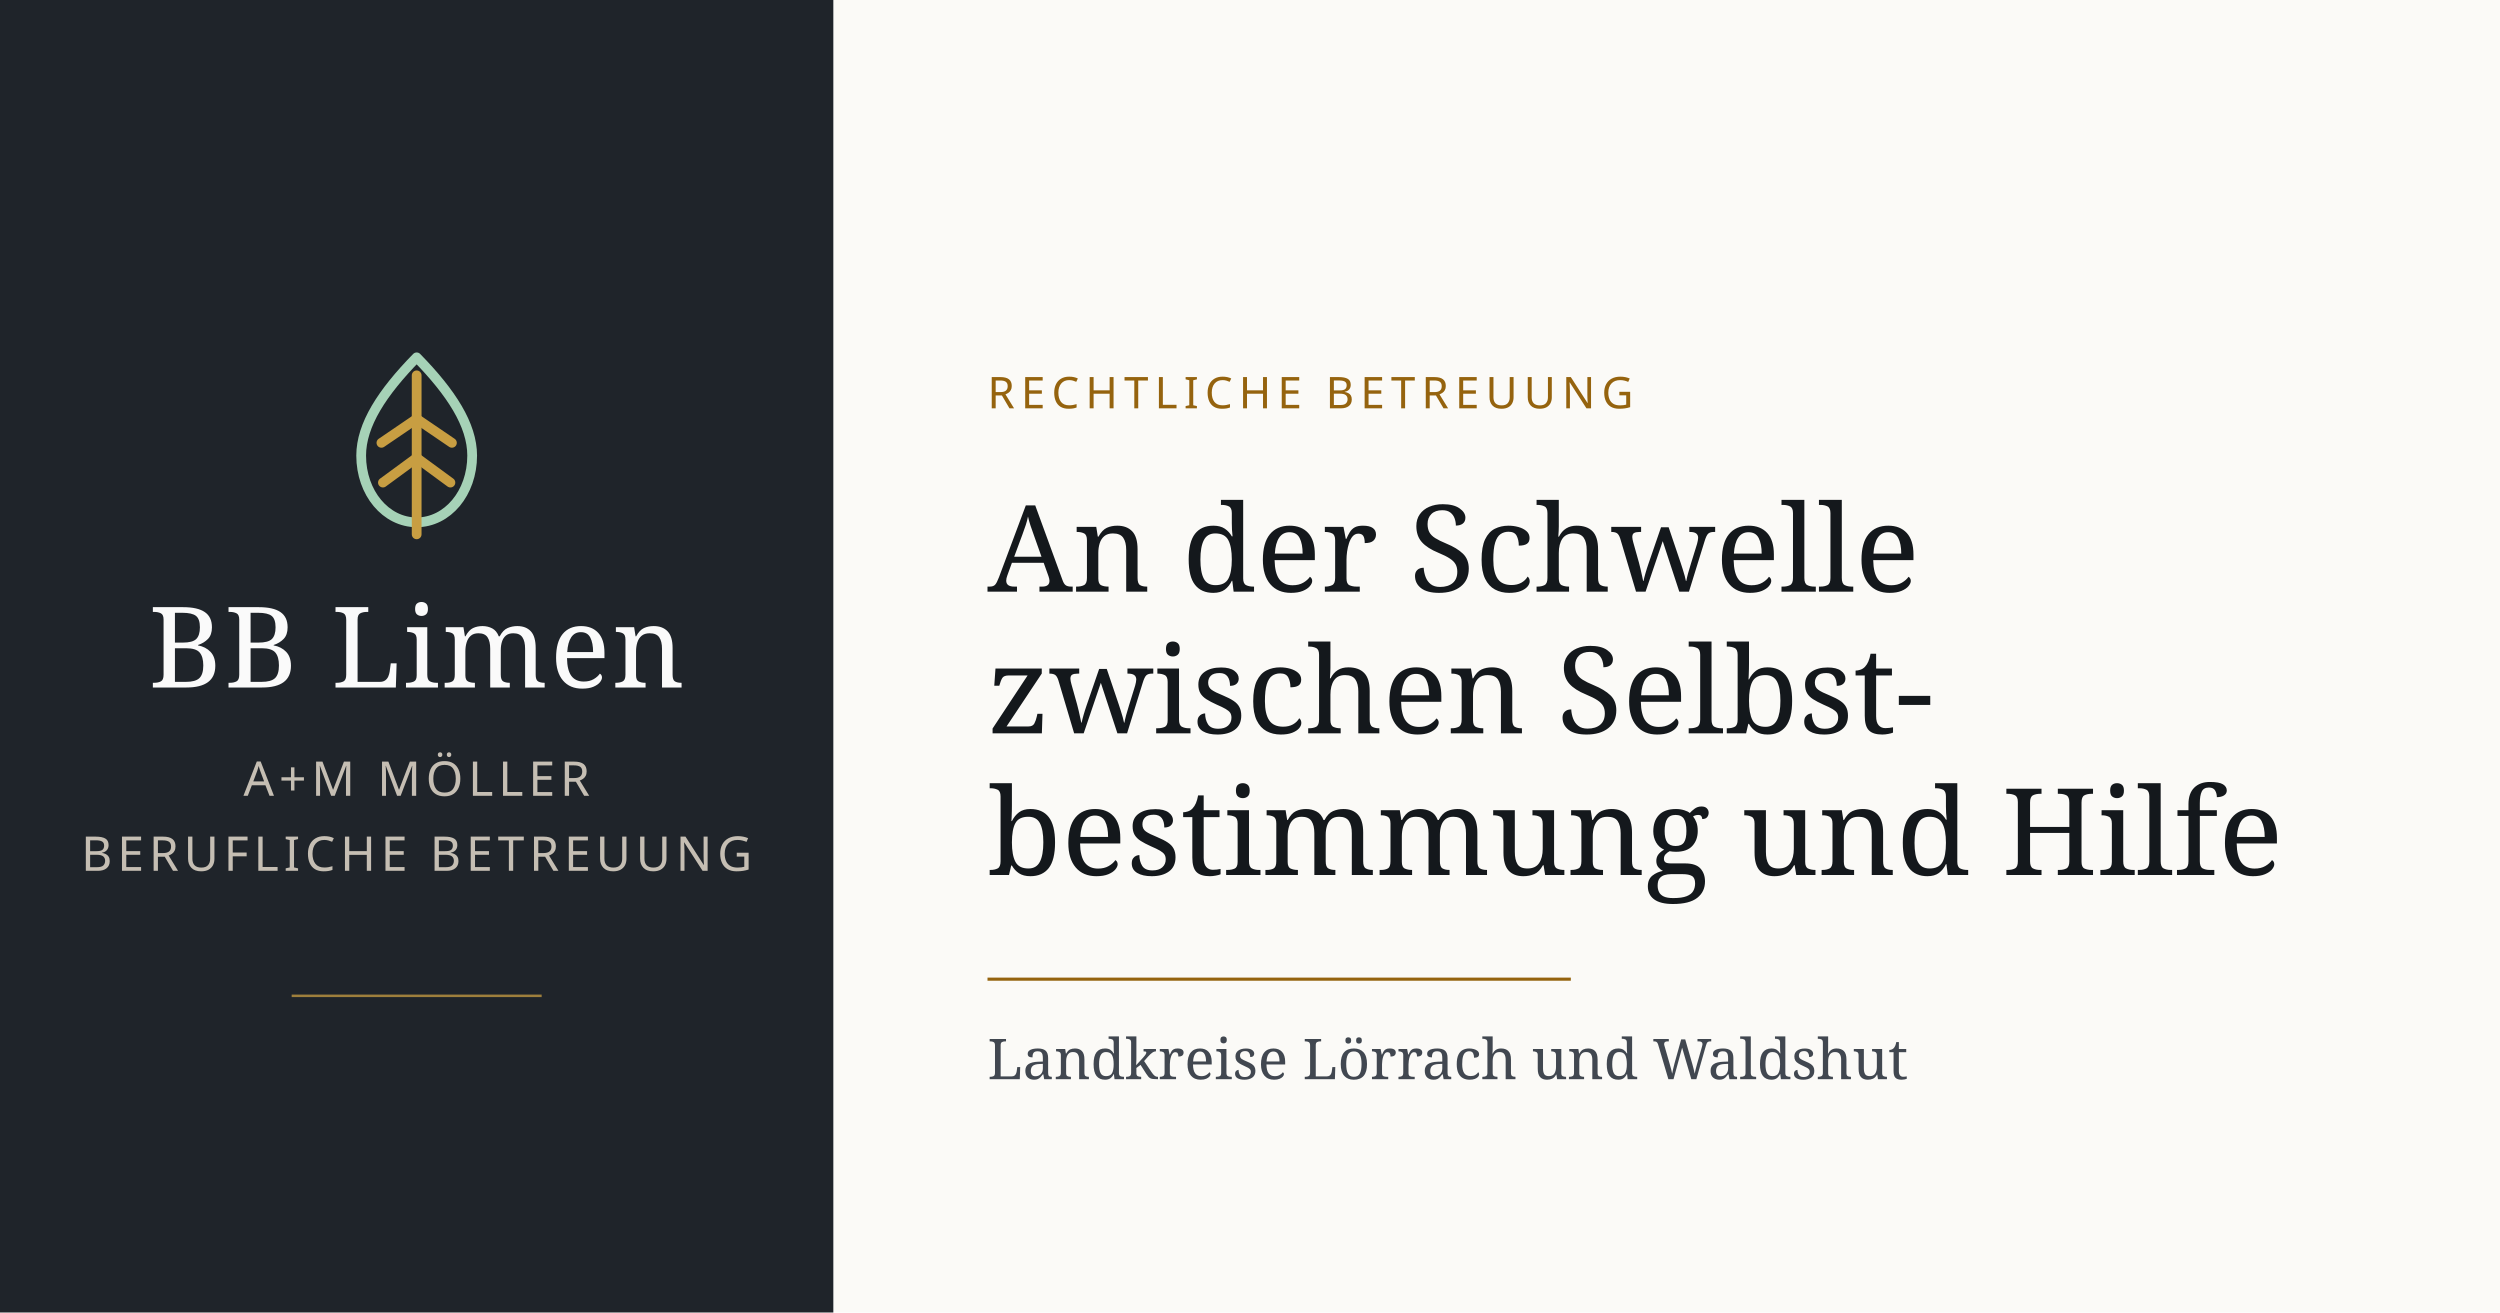
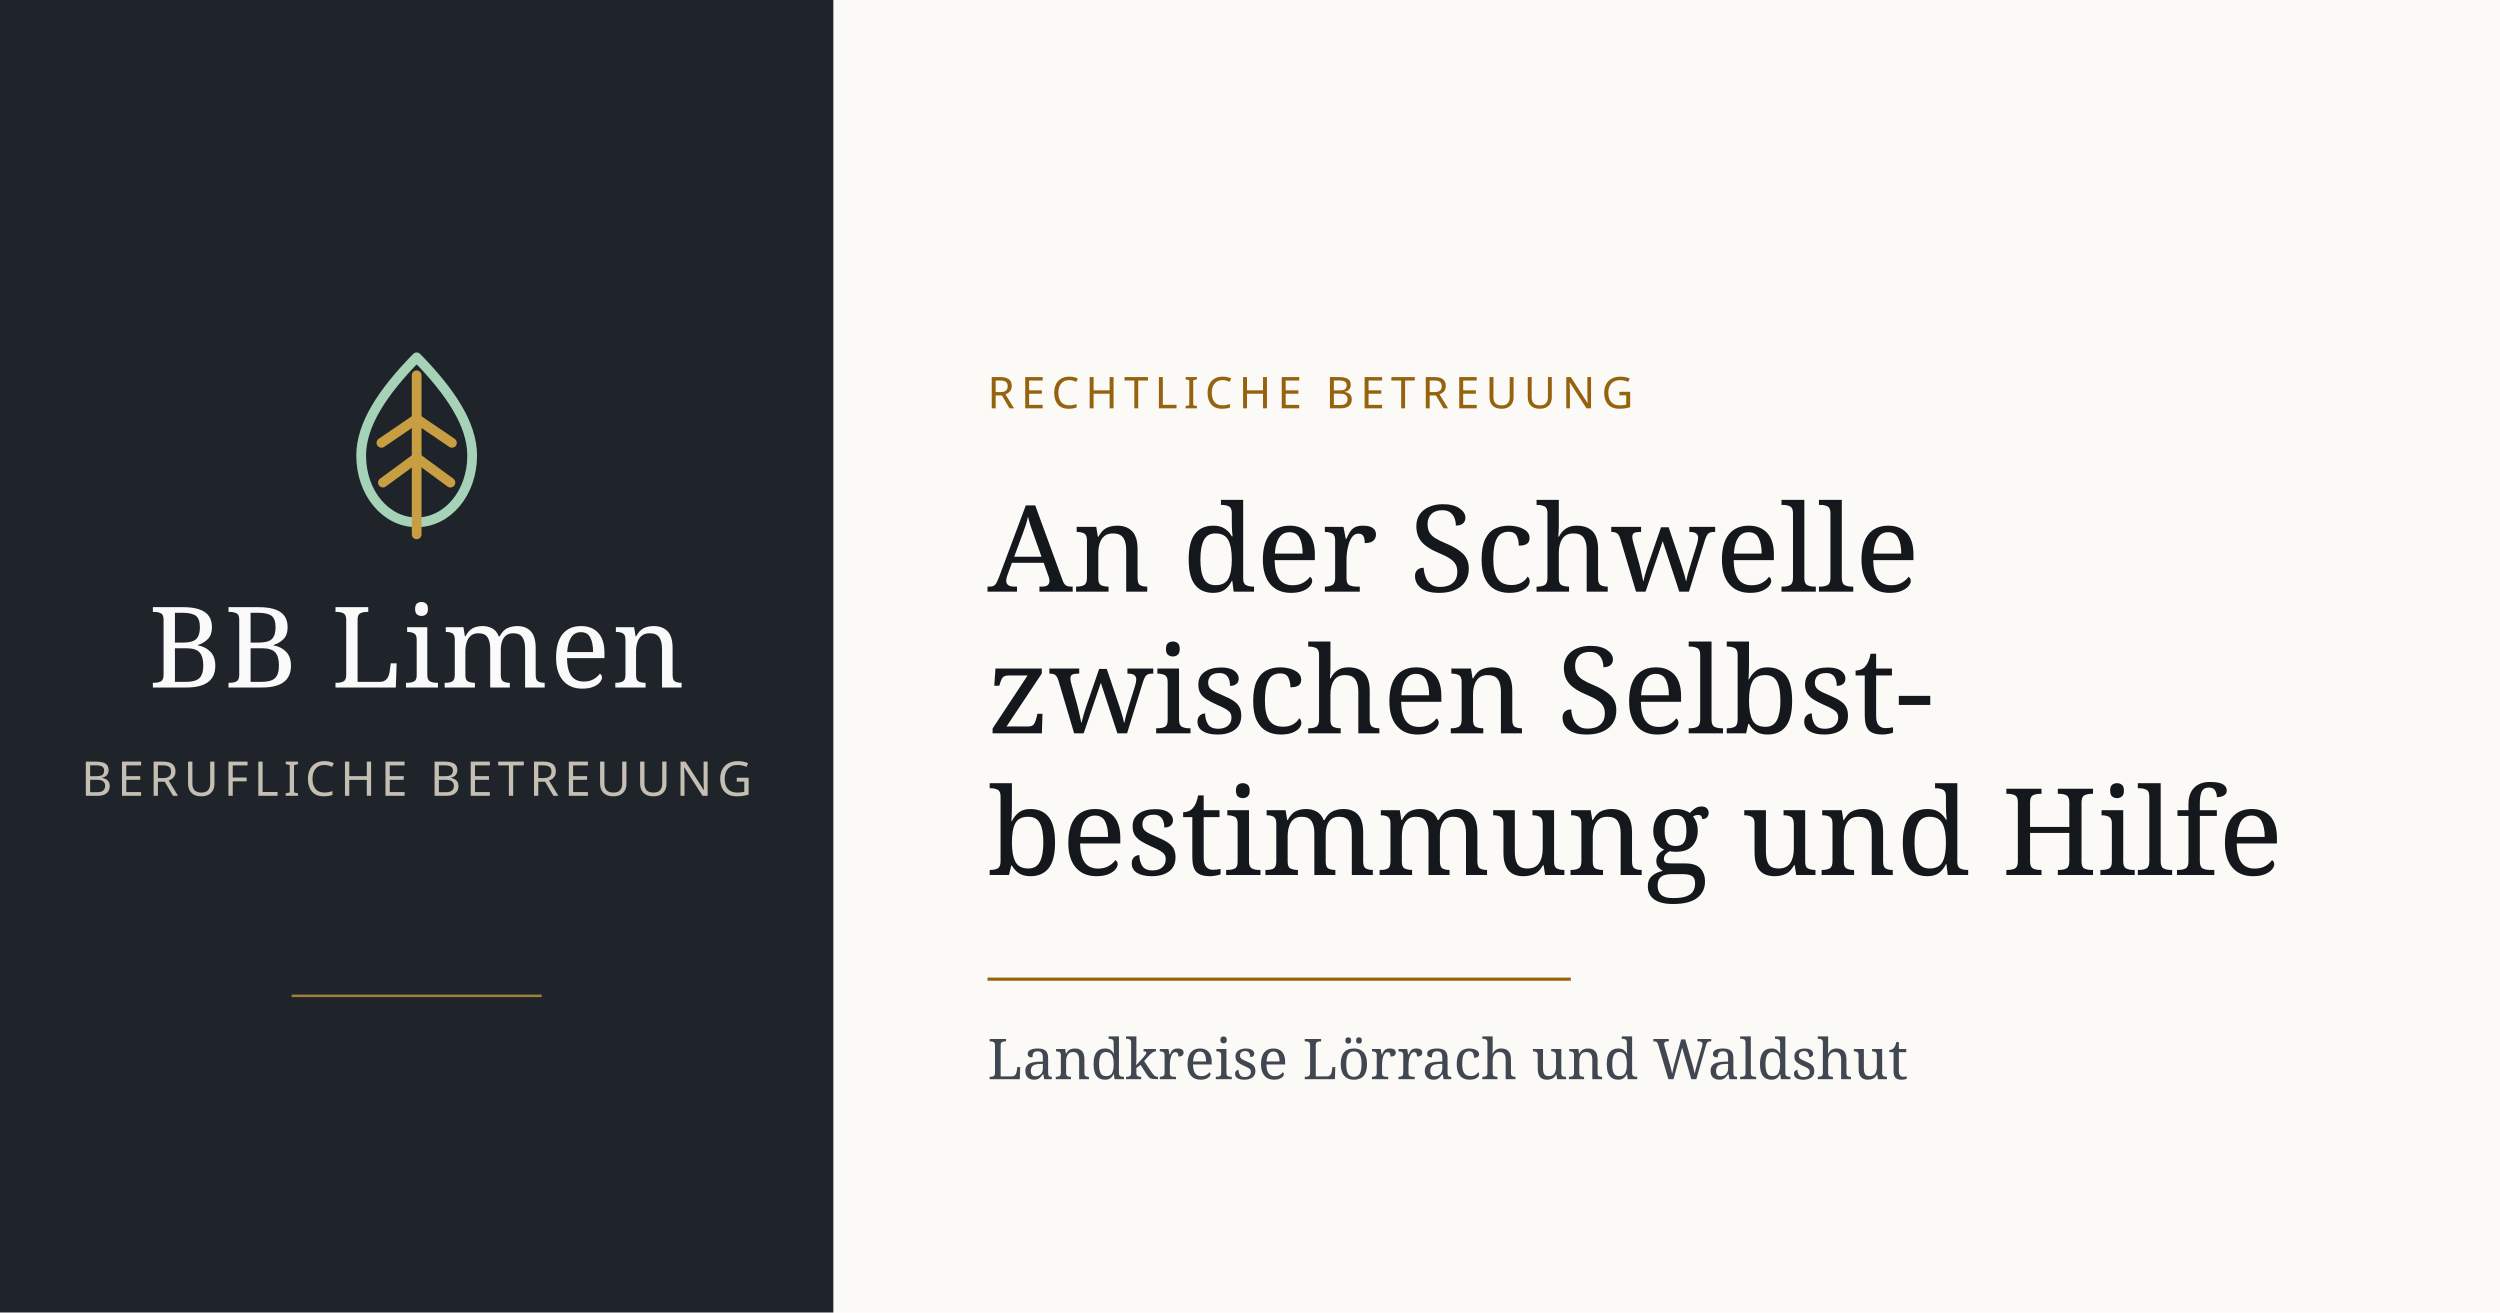
<svg xmlns="http://www.w3.org/2000/svg" width="100%" height="100%" viewBox="0 0 1200 630" preserveAspectRatio="xMidYMid meet">
  <rect width="1200" height="630" fill="#fbfaf7" />
  <rect width="400" height="630" fill="#1f242a" />
  <g transform="translate(200 214) scale(3.6) translate(-12 -13)" fill="none" stroke-width="1.3" stroke-linecap="round" stroke-linejoin="round">
    <path d="M12 1.2c4.6 4.7 7.4 9 7.4 13.1 0 5-3.3 8.9-7.4 8.9s-7.4-3.9-7.4-8.9C4.6 10.2 7.4 5.9 12 1.2Z" stroke="#a6d2b7" />
    <path d="M12 3.6v21.2" stroke="#c89e42" />
    <path d="M12 9.4 7.3 12.6M12 9.4l4.7 3.2M12 14.6l-4.5 3.3M12 14.6l4.5 3.3" stroke="#c89e42" />
  </g>
  <text x="200" y="330" text-anchor="middle" fill="#fafafa" font-family="Noto Serif, Georgia, serif" font-size="54" letter-spacing="1">BB Limen</text>
-   <text x="200" y="382" text-anchor="middle" fill="#c5beb3" font-family="Noto Sans, Arial, sans-serif" font-size="23" letter-spacing="2.4">A+M MÖLLER</text>
-   <text x="200" y="418" text-anchor="middle" fill="#c5beb3" font-family="Noto Sans, Arial, sans-serif" font-size="23" letter-spacing="2.4">BERUFLICHE BETREUUNG</text>
+   <text x="200" y="382" text-anchor="middle" fill="#c5beb3" font-family="Noto Sans, Arial, sans-serif" font-size="23" letter-spacing="2.4">BERUFLICHE BETREUUNG</text>
  <path d="M140 478h120" stroke="#c89e42" stroke-width="1.2" opacity="0.75" />
  <text x="474" y="196" fill="#95630e" font-family="Noto Sans, Arial, sans-serif" font-size="21" letter-spacing="3">RECHTLICHE BETREUUNG</text>
  <text x="474" y="284" fill="#14181c" font-family="Noto Serif, Georgia, serif" font-size="58">An der Schwelle</text>
  <text x="474" y="352" fill="#14181c" font-family="Noto Serif, Georgia, serif" font-size="58">zwischen Selbst-</text>
  <text x="474" y="420" fill="#14181c" font-family="Noto Serif, Georgia, serif" font-size="58">bestimmung und Hilfe</text>
  <path d="M474 470h280" stroke="#95630e" stroke-width="1.5" />
  <text x="474" y="518" fill="#414750" font-family="Noto Serif, Georgia, serif" font-size="27">Landkreise Lörrach und Waldshut</text>
</svg>
